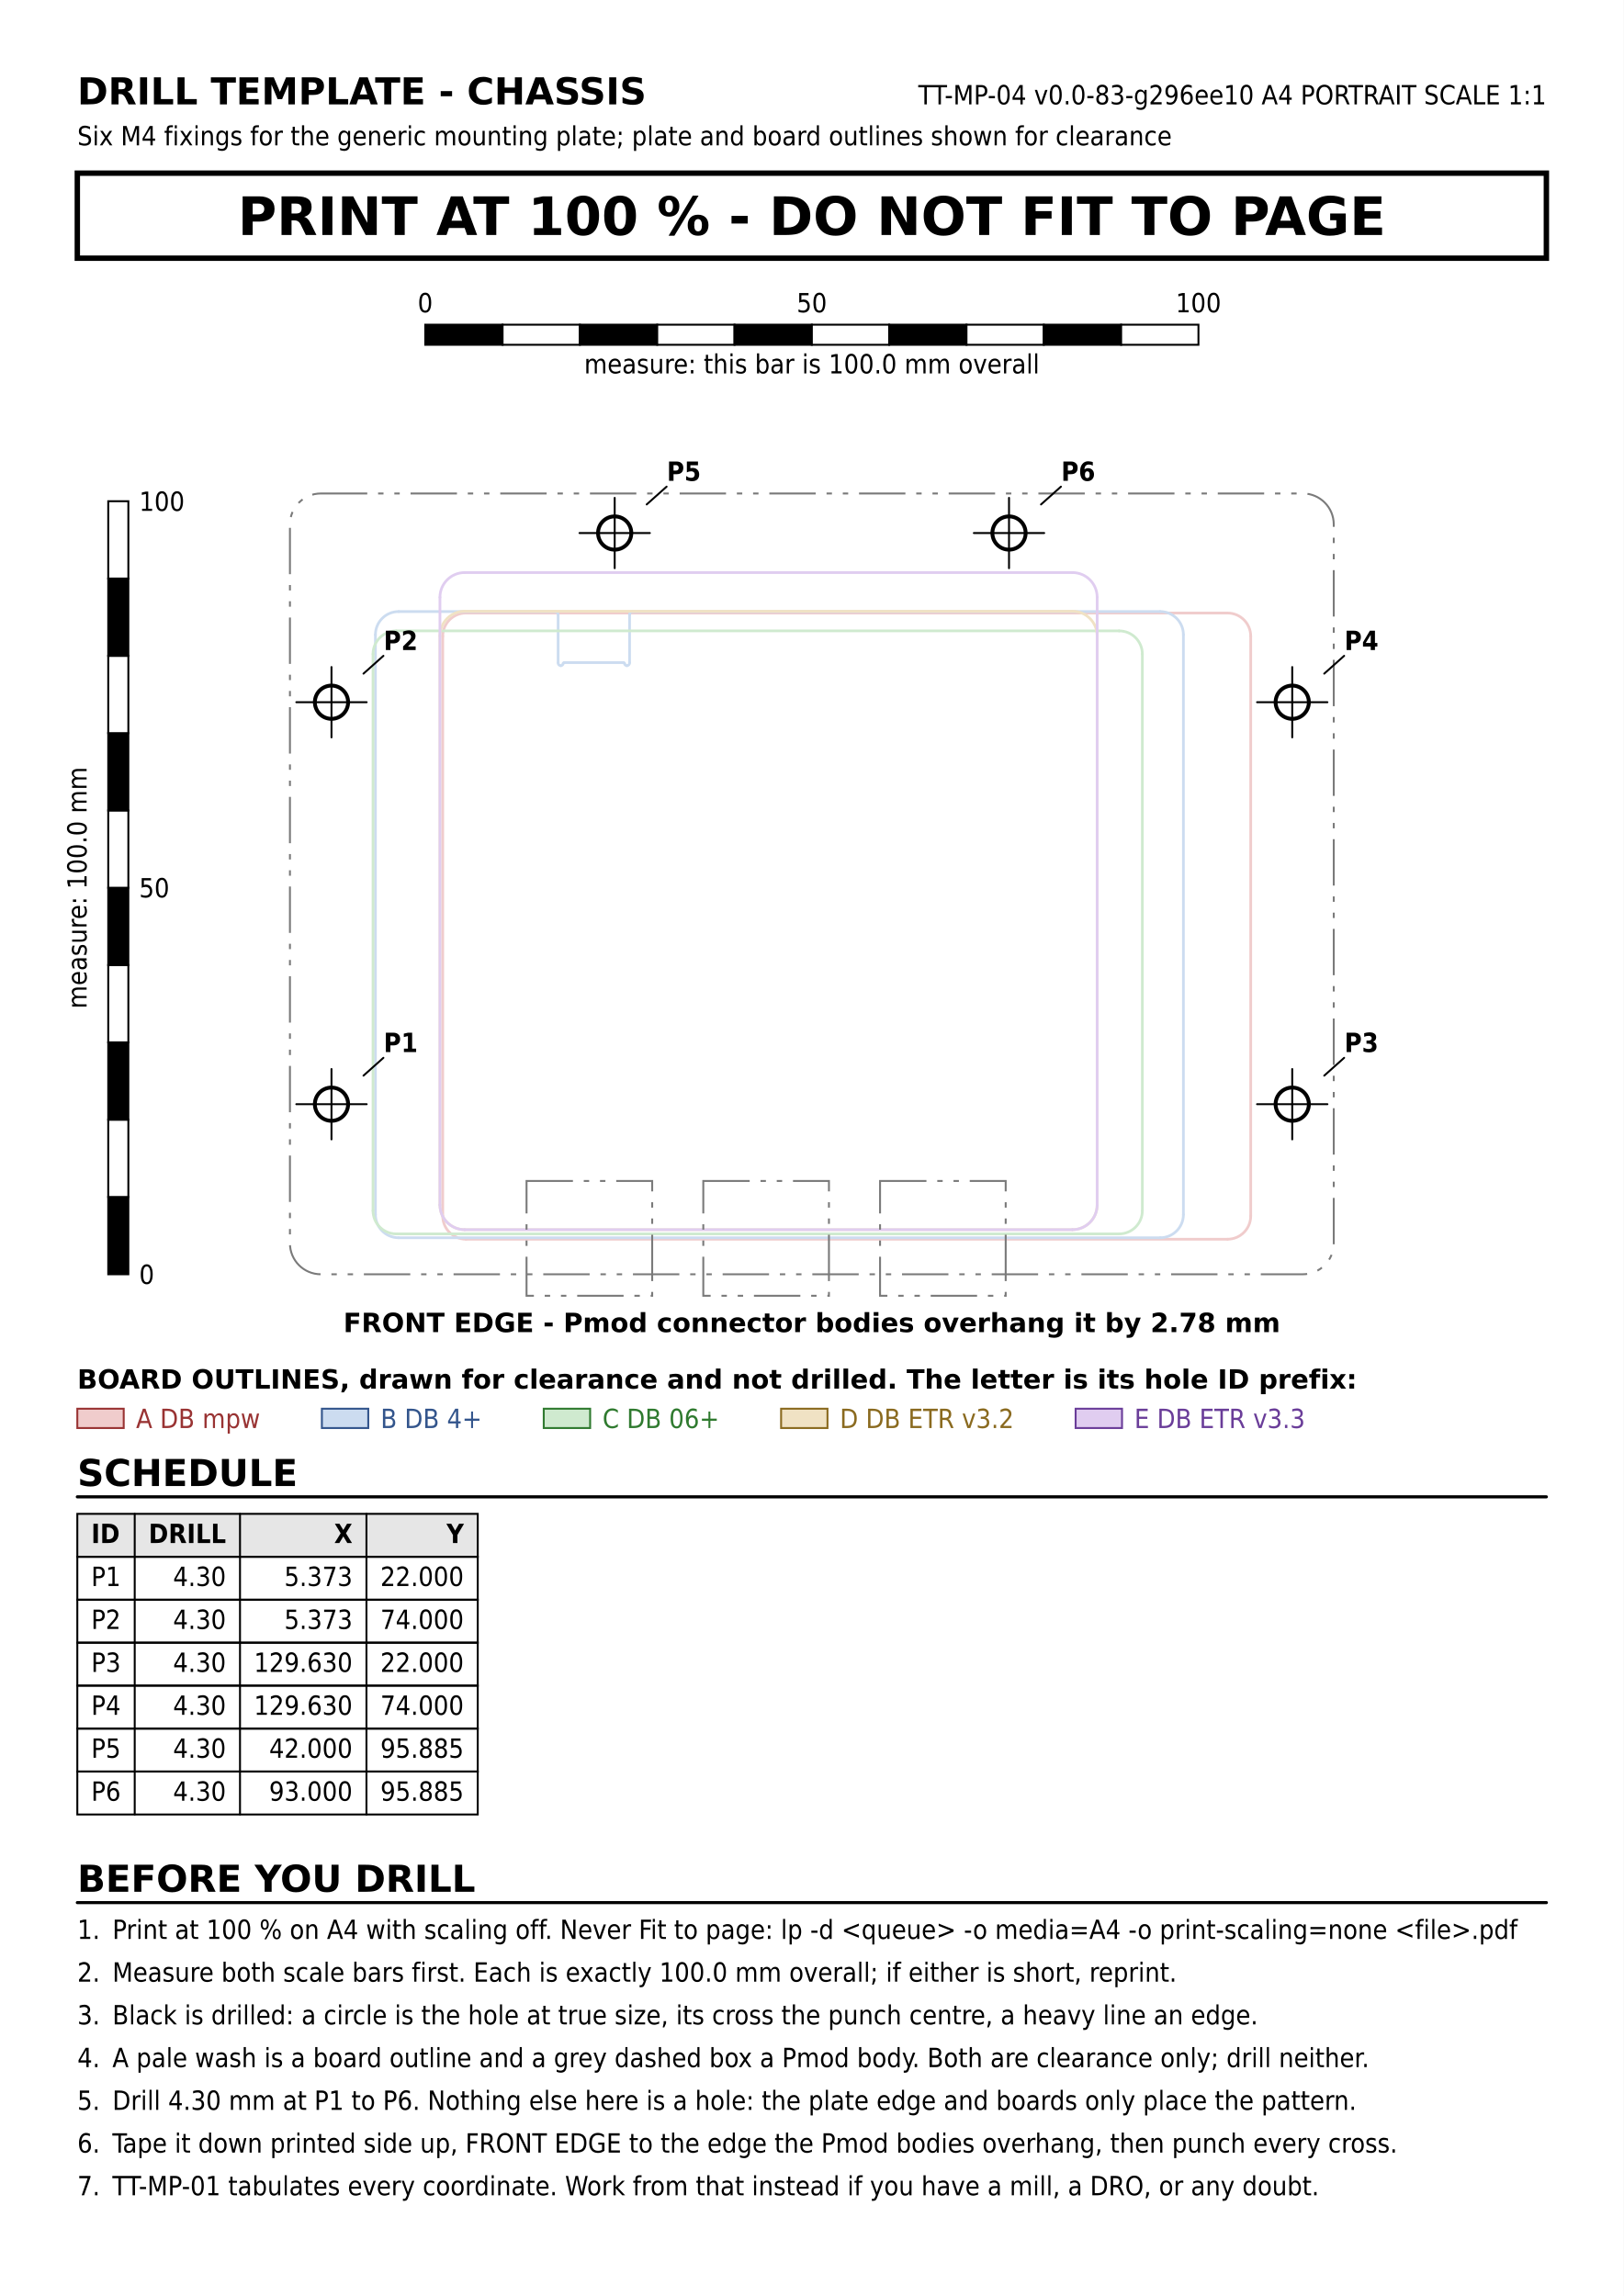
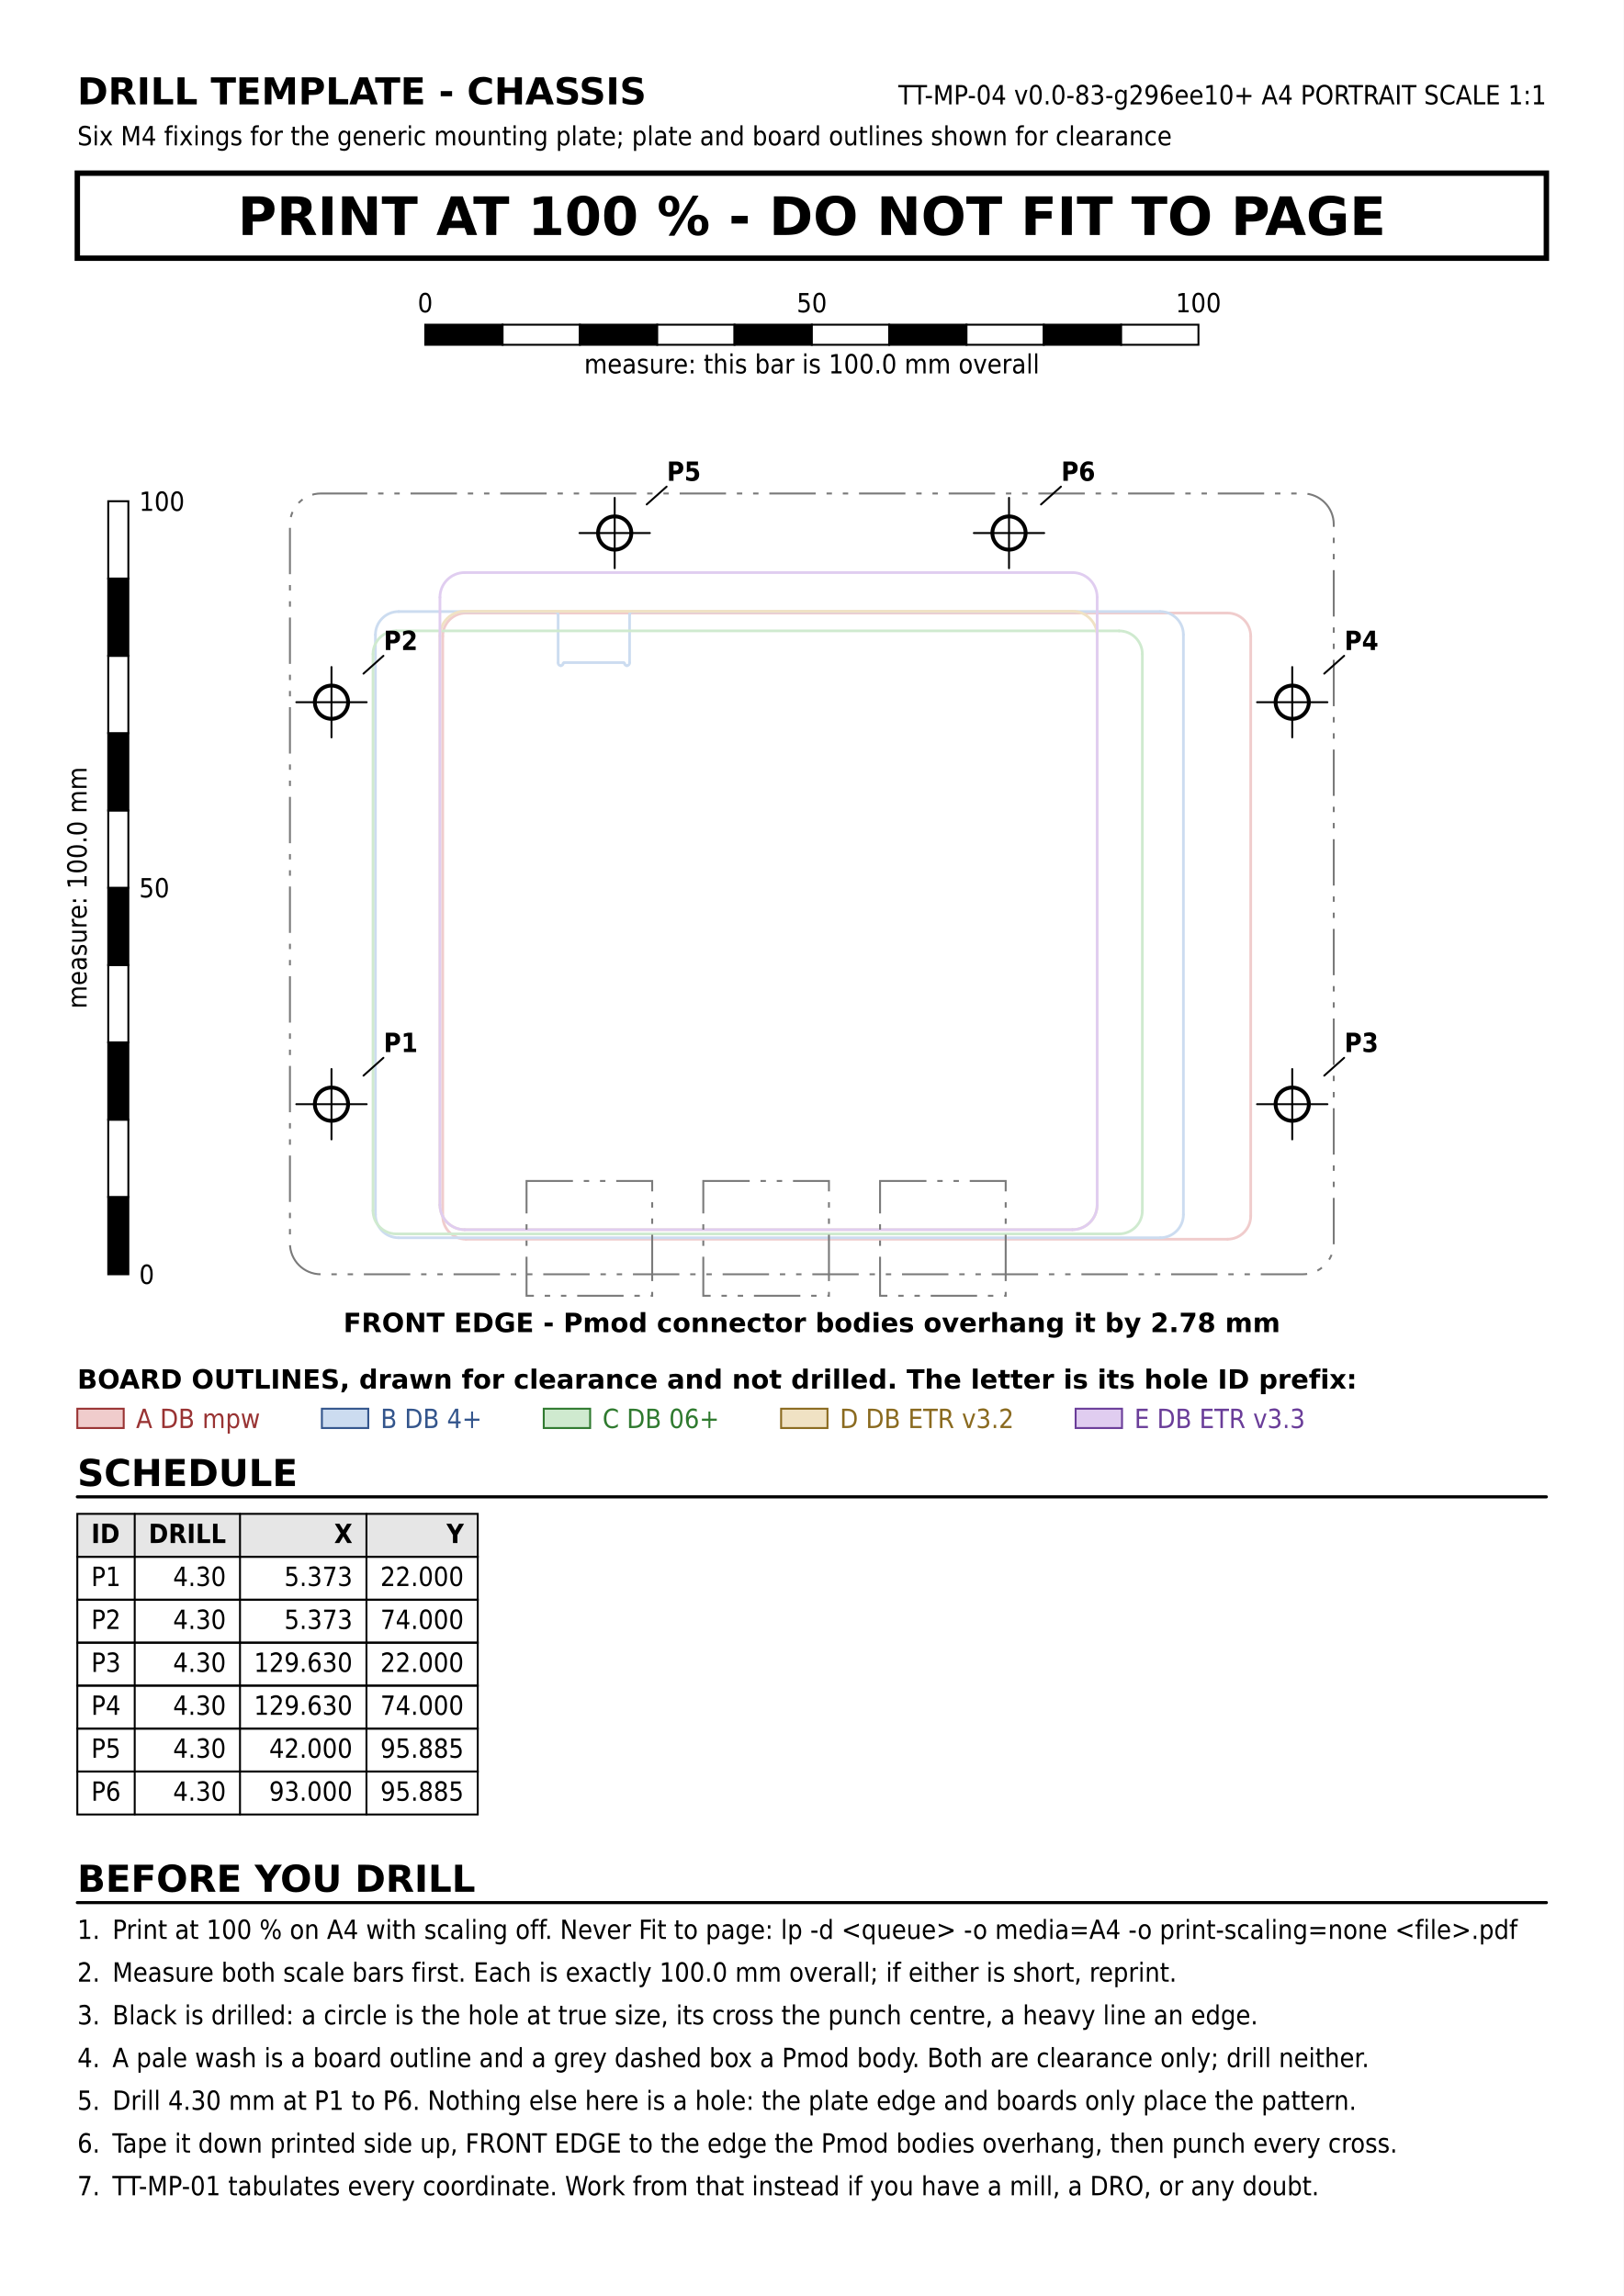
<svg xmlns="http://www.w3.org/2000/svg" version="1.1" width="210mm" height="297mm" viewBox="0 0 210 297">
  <rect width="100%" height="100%" fill="#ffffff" />
  <text x="10" y="13.5" font-family="DejaVu Sans, Liberation Sans, sans-serif" font-size="4.801" fill="#000000" text-anchor="start" font-weight="bold">DRILL TEMPLATE - CHASSIS</text>
-   <text x="200" y="13.5" font-family="DejaVu Sans Condensed, DejaVu Sans, Liberation Sans, sans-serif" font-size="3.429" fill="#000000" text-anchor="end">TT-MP-04    v0.0-83-g296ee10    A4 PORTRAIT    SCALE 1:1</text>
+   <text x="200" y="13.5" font-family="DejaVu Sans Condensed, DejaVu Sans, Liberation Sans, sans-serif" font-size="3.429" fill="#000000" text-anchor="end">TT-MP-04    v0.0-83-g296ee10+    A4 PORTRAIT    SCALE 1:1</text>
  <text x="10" y="18.8" font-family="DejaVu Sans Condensed, DejaVu Sans, Liberation Sans, sans-serif" font-size="3.429" fill="#000000" text-anchor="start">Six M4 fixings for the generic mounting plate; plate and board outlines shown for clearance</text>
  <rect x="10" y="22.4" width="190" height="11" fill="none" stroke="#000000" stroke-width="0.7" />
  <text x="105" y="30.4" font-family="DejaVu Sans, Liberation Sans, sans-serif" font-size="6.859" fill="#000000" text-anchor="middle" font-weight="bold">PRINT AT 100 %   -   DO NOT FIT TO PAGE</text>
  <rect x="55" y="42" width="10" height="2.6" fill="#000000" stroke="#000000" stroke-width="0.25" />
  <rect x="65" y="42" width="10" height="2.6" fill="#ffffff" stroke="#000000" stroke-width="0.25" />
  <rect x="75" y="42" width="10" height="2.6" fill="#000000" stroke="#000000" stroke-width="0.25" />
  <rect x="85" y="42" width="10" height="2.6" fill="#ffffff" stroke="#000000" stroke-width="0.25" />
  <rect x="95" y="42" width="10" height="2.6" fill="#000000" stroke="#000000" stroke-width="0.25" />
  <rect x="105" y="42" width="10" height="2.6" fill="#ffffff" stroke="#000000" stroke-width="0.25" />
  <rect x="115" y="42" width="10" height="2.6" fill="#000000" stroke="#000000" stroke-width="0.25" />
  <rect x="125" y="42" width="10" height="2.6" fill="#ffffff" stroke="#000000" stroke-width="0.25" />
  <rect x="135" y="42" width="10" height="2.6" fill="#000000" stroke="#000000" stroke-width="0.25" />
  <rect x="145" y="42" width="10" height="2.6" fill="#ffffff" stroke="#000000" stroke-width="0.25" />
  <text x="55" y="40.4" font-family="DejaVu Sans Condensed, DejaVu Sans, Liberation Sans, sans-serif" font-size="3.429" fill="#000000" text-anchor="middle">0</text>
  <text x="105" y="40.4" font-family="DejaVu Sans Condensed, DejaVu Sans, Liberation Sans, sans-serif" font-size="3.429" fill="#000000" text-anchor="middle">50</text>
  <text x="155" y="40.4" font-family="DejaVu Sans Condensed, DejaVu Sans, Liberation Sans, sans-serif" font-size="3.429" fill="#000000" text-anchor="middle">100</text>
  <text x="105" y="48.3" font-family="DejaVu Sans Condensed, DejaVu Sans, Liberation Sans, sans-serif" font-size="3.429" fill="#000000" text-anchor="middle">measure: this bar is 100.0 mm overall</text>
  <line x1="60.26" y1="79.299" x2="158.76" y2="79.299" stroke="#f0cccc" stroke-width="0.35" stroke-linecap="round" />
  <line x1="158.76" y1="160.299" x2="60.26" y2="160.299" stroke="#f0cccc" stroke-width="0.35" stroke-linecap="round" />
  <line x1="161.76" y1="82.299" x2="161.76" y2="157.299" stroke="#f0cccc" stroke-width="0.35" stroke-linecap="round" />
  <line x1="57.26" y1="157.299" x2="57.26" y2="82.299" stroke="#f0cccc" stroke-width="0.35" stroke-linecap="round" />
  <path d="M 158.76 79.299 A 3 3 0 0 1 161.76 82.299" fill="none" stroke="#f0cccc" stroke-width="0.35" stroke-linejoin="round" stroke-linecap="round" />
  <path d="M 60.26 160.299 A 3 3 0 0 1 57.26 157.299" fill="none" stroke="#f0cccc" stroke-width="0.35" stroke-linejoin="round" stroke-linecap="round" />
  <path d="M 57.26 82.299 A 3 3 0 0 1 60.26 79.299" fill="none" stroke="#f0cccc" stroke-width="0.35" stroke-linejoin="round" stroke-linecap="round" />
  <path d="M 161.76 157.299 A 3 3 0 0 1 158.76 160.299" fill="none" stroke="#f0cccc" stroke-width="0.35" stroke-linejoin="round" stroke-linecap="round" />
  <line x1="81.825" y1="79.109" x2="150.055" y2="79.109" stroke="#ccdcf0" stroke-width="0.35" stroke-linecap="round" />
  <line x1="150.055" y1="160.109" x2="51.555" y2="160.109" stroke="#ccdcf0" stroke-width="0.35" stroke-linecap="round" />
  <line x1="153.055" y1="82.109" x2="153.055" y2="157.109" stroke="#ccdcf0" stroke-width="0.35" stroke-linecap="round" />
  <line x1="71.785" y1="79.109" x2="51.555" y2="79.109" stroke="#ccdcf0" stroke-width="0.35" stroke-linecap="round" />
  <line x1="48.555" y1="157.109" x2="48.555" y2="82.109" stroke="#ccdcf0" stroke-width="0.35" stroke-linecap="round" />
  <line x1="72.185" y1="85.71" x2="72.185" y2="79.51" stroke="#ccdcf0" stroke-width="0.35" stroke-linecap="round" />
  <line x1="80.625" y1="85.71" x2="72.985" y2="85.71" stroke="#ccdcf0" stroke-width="0.35" stroke-linecap="round" />
  <line x1="81.425" y1="79.51" x2="81.425" y2="85.71" stroke="#ccdcf0" stroke-width="0.35" stroke-linecap="round" />
  <path d="M 71.785 79.109 A 0.4 0.4 0 0 1 72.185 79.51" fill="none" stroke="#ccdcf0" stroke-width="0.35" stroke-linejoin="round" stroke-linecap="round" />
  <path d="M 81.425 79.51 A 0.4 0.4 0 0 1 81.825 79.109" fill="none" stroke="#ccdcf0" stroke-width="0.35" stroke-linejoin="round" stroke-linecap="round" />
  <path d="M 150.055 79.109 A 3 3 0 0 1 153.055 82.109" fill="none" stroke="#ccdcf0" stroke-width="0.35" stroke-linejoin="round" stroke-linecap="round" />
  <path d="M 51.555 160.109 A 3 3 0 0 1 48.555 157.109" fill="none" stroke="#ccdcf0" stroke-width="0.35" stroke-linejoin="round" stroke-linecap="round" />
  <path d="M 48.555 82.109 A 3 3 0 0 1 51.555 79.109" fill="none" stroke="#ccdcf0" stroke-width="0.35" stroke-linejoin="round" stroke-linecap="round" />
  <path d="M 153.055 157.109 A 3 3 0 0 1 150.055 160.109" fill="none" stroke="#ccdcf0" stroke-width="0.35" stroke-linejoin="round" stroke-linecap="round" />
  <path d="M 72.51 86.109 A 0.364 0.364 0 0 1 72.185 85.71" fill="none" stroke="#ccdcf0" stroke-width="0.35" stroke-linejoin="round" stroke-linecap="round" />
  <path d="M 72.835 85.829 A 0.303 0.303 0 0 1 72.51 86.109" fill="none" stroke="#ccdcf0" stroke-width="0.35" stroke-linejoin="round" stroke-linecap="round" />
  <path d="M 72.835 85.829 A 0.136 0.136 0 0 1 72.985 85.71" fill="none" stroke="#ccdcf0" stroke-width="0.35" stroke-linejoin="round" stroke-linecap="round" />
  <path d="M 80.625 85.71 A 0.136 0.136 0 0 1 80.775 85.829" fill="none" stroke="#ccdcf0" stroke-width="0.35" stroke-linejoin="round" stroke-linecap="round" />
  <path d="M 81.1 86.109 A 0.303 0.303 0 0 1 80.775 85.829" fill="none" stroke="#ccdcf0" stroke-width="0.35" stroke-linejoin="round" stroke-linecap="round" />
  <path d="M 81.425 85.71 A 0.364 0.364 0 0 1 81.1 86.109" fill="none" stroke="#ccdcf0" stroke-width="0.35" stroke-linejoin="round" stroke-linecap="round" />
  <line x1="51.245" y1="81.609" x2="144.745" y2="81.609" stroke="#cfeacf" stroke-width="0.35" stroke-linecap="round" />
  <line x1="144.745" y1="159.609" x2="51.245" y2="159.609" stroke="#cfeacf" stroke-width="0.35" stroke-linecap="round" />
  <line x1="147.745" y1="84.609" x2="147.745" y2="156.609" stroke="#cfeacf" stroke-width="0.35" stroke-linecap="round" />
  <line x1="48.245" y1="156.609" x2="48.245" y2="84.609" stroke="#cfeacf" stroke-width="0.35" stroke-linecap="round" />
  <path d="M 144.745 81.609 A 3 3 0 0 1 147.745 84.609" fill="none" stroke="#cfeacf" stroke-width="0.35" stroke-linejoin="round" stroke-linecap="round" />
  <path d="M 51.245 159.609 A 3 3 0 0 1 48.245 156.609" fill="none" stroke="#cfeacf" stroke-width="0.35" stroke-linejoin="round" stroke-linecap="round" />
  <path d="M 48.245 84.609 A 3 3 0 0 1 51.245 81.609" fill="none" stroke="#cfeacf" stroke-width="0.35" stroke-linejoin="round" stroke-linecap="round" />
  <path d="M 147.745 156.609 A 3 3 0 0 1 144.745 159.609" fill="none" stroke="#cfeacf" stroke-width="0.35" stroke-linejoin="round" stroke-linecap="round" />
  <line x1="138.7" y1="159.065" x2="60.1" y2="159.065" stroke="#f0e2c4" stroke-width="0.35" stroke-linecap="round" />
  <line x1="56.9" y1="155.864" x2="56.9" y2="82.264" stroke="#f0e2c4" stroke-width="0.35" stroke-linecap="round" />
  <line x1="141.9" y1="82.264" x2="141.9" y2="155.864" stroke="#f0e2c4" stroke-width="0.35" stroke-linecap="round" />
  <line x1="60.1" y1="79.064" x2="138.7" y2="79.064" stroke="#f0e2c4" stroke-width="0.35" stroke-linecap="round" />
  <path d="M 60.1 159.065 A 3.2 3.2 0 0 1 56.9 155.864" fill="none" stroke="#f0e2c4" stroke-width="0.35" stroke-linejoin="round" stroke-linecap="round" />
  <path d="M 141.9 155.864 A 3.2 3.2 0 0 1 138.7 159.065" fill="none" stroke="#f0e2c4" stroke-width="0.35" stroke-linejoin="round" stroke-linecap="round" />
  <path d="M 138.7 79.064 A 3.2 3.2 0 0 1 141.9 82.264" fill="none" stroke="#f0e2c4" stroke-width="0.35" stroke-linejoin="round" stroke-linecap="round" />
  <path d="M 56.9 82.264 A 3.2 3.2 0 0 1 60.1 79.064" fill="none" stroke="#f0e2c4" stroke-width="0.35" stroke-linejoin="round" stroke-linecap="round" />
  <line x1="56.9" y1="155.864" x2="56.9" y2="77.264" stroke="#e0cdf0" stroke-width="0.35" stroke-linecap="round" />
  <line x1="60.1" y1="74.064" x2="138.7" y2="74.064" stroke="#e0cdf0" stroke-width="0.35" stroke-linecap="round" />
  <line x1="138.7" y1="159.065" x2="60.1" y2="159.065" stroke="#e0cdf0" stroke-width="0.35" stroke-linecap="round" />
  <line x1="141.9" y1="77.264" x2="141.9" y2="155.864" stroke="#e0cdf0" stroke-width="0.35" stroke-linecap="round" />
  <path d="M 56.9 77.264 A 3.2 3.2 0 0 1 60.1 74.064" fill="none" stroke="#e0cdf0" stroke-width="0.35" stroke-linejoin="round" stroke-linecap="round" />
  <path d="M 60.1 159.065 A 3.2 3.2 0 0 1 56.9 155.864" fill="none" stroke="#e0cdf0" stroke-width="0.35" stroke-linejoin="round" stroke-linecap="round" />
  <path d="M 138.7 74.064 A 3.2 3.2 0 0 1 141.9 77.264" fill="none" stroke="#e0cdf0" stroke-width="0.35" stroke-linejoin="round" stroke-linecap="round" />
  <path d="M 141.9 155.864 A 3.2 3.2 0 0 1 138.7 159.065" fill="none" stroke="#e0cdf0" stroke-width="0.35" stroke-linejoin="round" stroke-linecap="round" />
  <rect x="68.1" y="152.764" width="16.25" height="14.85" fill="none" stroke="#7a7a7a" stroke-width="0.25" stroke-dasharray="6.0,1.4,0.7,1.4,0.7,1.4" />
  <rect x="90.96" y="152.764" width="16.25" height="14.85" fill="none" stroke="#7a7a7a" stroke-width="0.25" stroke-dasharray="6.0,1.4,0.7,1.4,0.7,1.4" />
  <rect x="113.82" y="152.764" width="16.25" height="14.85" fill="none" stroke="#7a7a7a" stroke-width="0.25" stroke-dasharray="6.0,1.4,0.7,1.4,0.7,1.4" />
  <rect x="37.5" y="63.834" width="135" height="101" fill="none" stroke="#7a7a7a" stroke-width="0.25" stroke-dasharray="6.0,1.4,0.7,1.4,0.7,1.4" rx="4" ry="4" />
  <circle cx="42.873" cy="142.834" r="2.15" fill="#ffffff" stroke="#000000" stroke-width="0.5" />
  <line x1="38.323" y1="142.834" x2="47.423" y2="142.834" stroke="#000000" stroke-width="0.25" stroke-linecap="round" />
  <line x1="42.873" y1="147.385" x2="42.873" y2="138.285" stroke="#000000" stroke-width="0.25" stroke-linecap="round" />
  <circle cx="42.873" cy="90.835" r="2.15" fill="#ffffff" stroke="#000000" stroke-width="0.5" />
  <line x1="38.323" y1="90.835" x2="47.423" y2="90.835" stroke="#000000" stroke-width="0.25" stroke-linecap="round" />
  <line x1="42.873" y1="95.385" x2="42.873" y2="86.284" stroke="#000000" stroke-width="0.25" stroke-linecap="round" />
  <circle cx="167.13" cy="142.834" r="2.15" fill="#ffffff" stroke="#000000" stroke-width="0.5" />
  <line x1="162.58" y1="142.834" x2="171.68" y2="142.834" stroke="#000000" stroke-width="0.25" stroke-linecap="round" />
  <line x1="167.13" y1="147.385" x2="167.13" y2="138.285" stroke="#000000" stroke-width="0.25" stroke-linecap="round" />
  <circle cx="167.13" cy="90.835" r="2.15" fill="#ffffff" stroke="#000000" stroke-width="0.5" />
  <line x1="162.58" y1="90.835" x2="171.68" y2="90.835" stroke="#000000" stroke-width="0.25" stroke-linecap="round" />
  <line x1="167.13" y1="95.385" x2="167.13" y2="86.284" stroke="#000000" stroke-width="0.25" stroke-linecap="round" />
  <circle cx="79.5" cy="68.95" r="2.15" fill="#ffffff" stroke="#000000" stroke-width="0.5" />
  <line x1="74.95" y1="68.95" x2="84.05" y2="68.95" stroke="#000000" stroke-width="0.25" stroke-linecap="round" />
  <line x1="79.5" y1="73.499" x2="79.5" y2="64.4" stroke="#000000" stroke-width="0.25" stroke-linecap="round" />
  <circle cx="130.5" cy="68.95" r="2.15" fill="#ffffff" stroke="#000000" stroke-width="0.5" />
  <line x1="125.95" y1="68.95" x2="135.05" y2="68.95" stroke="#000000" stroke-width="0.25" stroke-linecap="round" />
  <line x1="130.5" y1="73.499" x2="130.5" y2="64.4" stroke="#000000" stroke-width="0.25" stroke-linecap="round" />
  <text x="105" y="172.315" font-family="DejaVu Sans, Liberation Sans, sans-serif" font-size="3.429" fill="#000000" text-anchor="middle" font-weight="bold">FRONT EDGE   -   Pmod connector bodies overhang it by 2.78 mm</text>
  <line x1="47.012" y1="139.137" x2="49.587" y2="136.836" stroke="#000000" stroke-width="0.25" stroke-linecap="round" />
  <text x="51.827" y="136.084" font-family="DejaVu Sans Condensed, DejaVu Sans, Liberation Sans, sans-serif" font-size="3.429" fill="#000000" text-anchor="middle" font-weight="bold">P1</text>
  <line x1="47.012" y1="87.137" x2="49.587" y2="84.836" stroke="#000000" stroke-width="0.25" stroke-linecap="round" />
  <text x="51.827" y="84.085" font-family="DejaVu Sans Condensed, DejaVu Sans, Liberation Sans, sans-serif" font-size="3.429" fill="#000000" text-anchor="middle" font-weight="bold">P2</text>
  <line x1="171.269" y1="139.137" x2="173.844" y2="136.836" stroke="#000000" stroke-width="0.25" stroke-linecap="round" />
  <text x="176.084" y="136.084" font-family="DejaVu Sans Condensed, DejaVu Sans, Liberation Sans, sans-serif" font-size="3.429" fill="#000000" text-anchor="middle" font-weight="bold">P3</text>
  <line x1="171.269" y1="87.137" x2="173.844" y2="84.836" stroke="#000000" stroke-width="0.25" stroke-linecap="round" />
  <text x="176.084" y="84.085" font-family="DejaVu Sans Condensed, DejaVu Sans, Liberation Sans, sans-serif" font-size="3.429" fill="#000000" text-anchor="middle" font-weight="bold">P4</text>
  <line x1="83.639" y1="65.252" x2="86.214" y2="62.951" stroke="#000000" stroke-width="0.25" stroke-linecap="round" />
  <text x="88.454" y="62.2" font-family="DejaVu Sans Condensed, DejaVu Sans, Liberation Sans, sans-serif" font-size="3.429" fill="#000000" text-anchor="middle" font-weight="bold">P5</text>
  <line x1="134.639" y1="65.252" x2="137.214" y2="62.951" stroke="#000000" stroke-width="0.25" stroke-linecap="round" />
  <text x="139.454" y="62.2" font-family="DejaVu Sans Condensed, DejaVu Sans, Liberation Sans, sans-serif" font-size="3.429" fill="#000000" text-anchor="middle" font-weight="bold">P6</text>
  <rect x="14" y="154.834" width="2.6" height="10" fill="#000000" stroke="#000000" stroke-width="0.25" />
  <rect x="14" y="144.834" width="2.6" height="10" fill="#ffffff" stroke="#000000" stroke-width="0.25" />
  <rect x="14" y="134.834" width="2.6" height="10" fill="#000000" stroke="#000000" stroke-width="0.25" />
  <rect x="14" y="124.835" width="2.6" height="10" fill="#ffffff" stroke="#000000" stroke-width="0.25" />
  <rect x="14" y="114.835" width="2.6" height="10" fill="#000000" stroke="#000000" stroke-width="0.25" />
  <rect x="14" y="104.835" width="2.6" height="10" fill="#ffffff" stroke="#000000" stroke-width="0.25" />
  <rect x="14" y="94.835" width="2.6" height="10" fill="#000000" stroke="#000000" stroke-width="0.25" />
  <rect x="14" y="84.835" width="2.6" height="10" fill="#ffffff" stroke="#000000" stroke-width="0.25" />
  <rect x="14" y="74.835" width="2.6" height="10" fill="#000000" stroke="#000000" stroke-width="0.25" />
  <rect x="14" y="64.835" width="2.6" height="10" fill="#ffffff" stroke="#000000" stroke-width="0.25" />
  <text x="18" y="166.084" font-family="DejaVu Sans Condensed, DejaVu Sans, Liberation Sans, sans-serif" font-size="3.429" fill="#000000" text-anchor="start">0</text>
  <text x="18" y="116.085" font-family="DejaVu Sans Condensed, DejaVu Sans, Liberation Sans, sans-serif" font-size="3.429" fill="#000000" text-anchor="start">50</text>
  <text x="18" y="66.085" font-family="DejaVu Sans Condensed, DejaVu Sans, Liberation Sans, sans-serif" font-size="3.429" fill="#000000" text-anchor="start">100</text>
  <text x="11.2" y="114.835" font-family="DejaVu Sans Condensed, DejaVu Sans, Liberation Sans, sans-serif" font-size="3.429" fill="#000000" text-anchor="middle" transform="rotate(-90 11.2 114.8345)">measure: 100.0 mm</text>
  <text x="10" y="179.624" font-family="DejaVu Sans, Liberation Sans, sans-serif" font-size="3.429" fill="#000000" text-anchor="start" font-weight="bold">BOARD OUTLINES, drawn for clearance and not drilled. The letter is its hole ID prefix:</text>
  <rect x="10" y="182.224" width="6" height="2.5" fill="#f0cccc" stroke="#993333" stroke-width="0.25" />
  <text x="17.6" y="184.724" font-family="DejaVu Sans Condensed, DejaVu Sans, Liberation Sans, sans-serif" font-size="3.429" fill="#993333" text-anchor="start">A  DB mpw</text>
  <rect x="41.63" y="182.224" width="6" height="2.5" fill="#ccdcf0" stroke="#33558c" stroke-width="0.25" />
  <text x="49.23" y="184.724" font-family="DejaVu Sans Condensed, DejaVu Sans, Liberation Sans, sans-serif" font-size="3.429" fill="#33558c" text-anchor="start">B  DB 4+</text>
  <rect x="70.325" y="182.224" width="6" height="2.5" fill="#cfeacf" stroke="#2f7a2f" stroke-width="0.25" />
  <text x="77.925" y="184.724" font-family="DejaVu Sans Condensed, DejaVu Sans, Liberation Sans, sans-serif" font-size="3.429" fill="#2f7a2f" text-anchor="start">C  DB 06+</text>
  <rect x="101.022" y="182.224" width="6" height="2.5" fill="#f0e2c4" stroke="#8a6a1f" stroke-width="0.25" />
  <text x="108.622" y="184.724" font-family="DejaVu Sans Condensed, DejaVu Sans, Liberation Sans, sans-serif" font-size="3.429" fill="#8a6a1f" text-anchor="start">D  DB ETR v3.2</text>
  <rect x="139.115" y="182.224" width="6" height="2.5" fill="#e0cdf0" stroke="#6a3d99" stroke-width="0.25" />
  <text x="146.715" y="184.724" font-family="DejaVu Sans Condensed, DejaVu Sans, Liberation Sans, sans-serif" font-size="3.429" fill="#6a3d99" text-anchor="start">E  DB ETR v3.3</text>
  <text x="10" y="192.224" font-family="DejaVu Sans, Liberation Sans, sans-serif" font-size="4.801" fill="#000000" text-anchor="start" font-weight="bold">SCHEDULE</text>
  <line x1="10" y1="193.624" x2="200" y2="193.624" stroke="#000000" stroke-width="0.4" stroke-linecap="round" />
  <rect x="10" y="195.824" width="51.787" height="5.556" fill="#e6e6e6" stroke="#000000" stroke-width="0.25" />
  <text x="11.8" y="199.602" font-family="DejaVu Sans Condensed, DejaVu Sans, Liberation Sans, sans-serif" font-size="3.429" fill="#000000" text-anchor="start" font-weight="bold">ID</text>
  <text x="29.24" y="199.602" font-family="DejaVu Sans Condensed, DejaVu Sans, Liberation Sans, sans-serif" font-size="3.429" fill="#000000" text-anchor="end" font-weight="bold">DRILL</text>
  <text x="45.595" y="199.602" font-family="DejaVu Sans Condensed, DejaVu Sans, Liberation Sans, sans-serif" font-size="3.429" fill="#000000" text-anchor="end" font-weight="bold">X</text>
  <text x="59.987" y="199.602" font-family="DejaVu Sans Condensed, DejaVu Sans, Liberation Sans, sans-serif" font-size="3.429" fill="#000000" text-anchor="end" font-weight="bold">Y</text>
  <rect x="10" y="201.379" width="51.787" height="5.556" fill="none" stroke="#000000" stroke-width="0.25" />
  <text x="11.8" y="205.157" font-family="DejaVu Sans Condensed, DejaVu Sans, Liberation Sans, sans-serif" font-size="3.429" fill="#000000" text-anchor="start">P1</text>
  <text x="29.24" y="205.157" font-family="DejaVu Sans Condensed, DejaVu Sans, Liberation Sans, sans-serif" font-size="3.429" fill="#000000" text-anchor="end">4.30</text>
  <text x="45.595" y="205.157" font-family="DejaVu Sans Condensed, DejaVu Sans, Liberation Sans, sans-serif" font-size="3.429" fill="#000000" text-anchor="end">5.373</text>
  <text x="59.987" y="205.157" font-family="DejaVu Sans Condensed, DejaVu Sans, Liberation Sans, sans-serif" font-size="3.429" fill="#000000" text-anchor="end">22.000</text>
  <rect x="10" y="206.935" width="51.787" height="5.556" fill="none" stroke="#000000" stroke-width="0.25" />
  <text x="11.8" y="210.713" font-family="DejaVu Sans Condensed, DejaVu Sans, Liberation Sans, sans-serif" font-size="3.429" fill="#000000" text-anchor="start">P2</text>
  <text x="29.24" y="210.713" font-family="DejaVu Sans Condensed, DejaVu Sans, Liberation Sans, sans-serif" font-size="3.429" fill="#000000" text-anchor="end">4.30</text>
  <text x="45.595" y="210.713" font-family="DejaVu Sans Condensed, DejaVu Sans, Liberation Sans, sans-serif" font-size="3.429" fill="#000000" text-anchor="end">5.373</text>
  <text x="59.987" y="210.713" font-family="DejaVu Sans Condensed, DejaVu Sans, Liberation Sans, sans-serif" font-size="3.429" fill="#000000" text-anchor="end">74.000</text>
  <rect x="10" y="212.49" width="51.787" height="5.556" fill="none" stroke="#000000" stroke-width="0.25" />
  <text x="11.8" y="216.268" font-family="DejaVu Sans Condensed, DejaVu Sans, Liberation Sans, sans-serif" font-size="3.429" fill="#000000" text-anchor="start">P3</text>
  <text x="29.24" y="216.268" font-family="DejaVu Sans Condensed, DejaVu Sans, Liberation Sans, sans-serif" font-size="3.429" fill="#000000" text-anchor="end">4.30</text>
  <text x="45.595" y="216.268" font-family="DejaVu Sans Condensed, DejaVu Sans, Liberation Sans, sans-serif" font-size="3.429" fill="#000000" text-anchor="end">129.630</text>
  <text x="59.987" y="216.268" font-family="DejaVu Sans Condensed, DejaVu Sans, Liberation Sans, sans-serif" font-size="3.429" fill="#000000" text-anchor="end">22.000</text>
  <rect x="10" y="218.046" width="51.787" height="5.556" fill="none" stroke="#000000" stroke-width="0.25" />
  <text x="11.8" y="221.824" font-family="DejaVu Sans Condensed, DejaVu Sans, Liberation Sans, sans-serif" font-size="3.429" fill="#000000" text-anchor="start">P4</text>
  <text x="29.24" y="221.824" font-family="DejaVu Sans Condensed, DejaVu Sans, Liberation Sans, sans-serif" font-size="3.429" fill="#000000" text-anchor="end">4.30</text>
  <text x="45.595" y="221.824" font-family="DejaVu Sans Condensed, DejaVu Sans, Liberation Sans, sans-serif" font-size="3.429" fill="#000000" text-anchor="end">129.630</text>
  <text x="59.987" y="221.824" font-family="DejaVu Sans Condensed, DejaVu Sans, Liberation Sans, sans-serif" font-size="3.429" fill="#000000" text-anchor="end">74.000</text>
  <rect x="10" y="223.602" width="51.787" height="5.556" fill="none" stroke="#000000" stroke-width="0.25" />
  <text x="11.8" y="227.379" font-family="DejaVu Sans Condensed, DejaVu Sans, Liberation Sans, sans-serif" font-size="3.429" fill="#000000" text-anchor="start">P5</text>
  <text x="29.24" y="227.379" font-family="DejaVu Sans Condensed, DejaVu Sans, Liberation Sans, sans-serif" font-size="3.429" fill="#000000" text-anchor="end">4.30</text>
  <text x="45.595" y="227.379" font-family="DejaVu Sans Condensed, DejaVu Sans, Liberation Sans, sans-serif" font-size="3.429" fill="#000000" text-anchor="end">42.000</text>
  <text x="59.987" y="227.379" font-family="DejaVu Sans Condensed, DejaVu Sans, Liberation Sans, sans-serif" font-size="3.429" fill="#000000" text-anchor="end">95.885</text>
  <rect x="10" y="229.157" width="51.787" height="5.556" fill="none" stroke="#000000" stroke-width="0.25" />
  <text x="11.8" y="232.935" font-family="DejaVu Sans Condensed, DejaVu Sans, Liberation Sans, sans-serif" font-size="3.429" fill="#000000" text-anchor="start">P6</text>
  <text x="29.24" y="232.935" font-family="DejaVu Sans Condensed, DejaVu Sans, Liberation Sans, sans-serif" font-size="3.429" fill="#000000" text-anchor="end">4.30</text>
  <text x="45.595" y="232.935" font-family="DejaVu Sans Condensed, DejaVu Sans, Liberation Sans, sans-serif" font-size="3.429" fill="#000000" text-anchor="end">93.000</text>
  <text x="59.987" y="232.935" font-family="DejaVu Sans Condensed, DejaVu Sans, Liberation Sans, sans-serif" font-size="3.429" fill="#000000" text-anchor="end">95.885</text>
  <line x1="17.423" y1="195.824" x2="17.423" y2="234.713" stroke="#000000" stroke-width="0.25" stroke-linecap="round" />
  <line x1="31.04" y1="195.824" x2="31.04" y2="234.713" stroke="#000000" stroke-width="0.25" stroke-linecap="round" />
  <line x1="47.395" y1="195.824" x2="47.395" y2="234.713" stroke="#000000" stroke-width="0.25" stroke-linecap="round" />
  <text x="10" y="244.713" font-family="DejaVu Sans, Liberation Sans, sans-serif" font-size="4.801" fill="#000000" text-anchor="start" font-weight="bold">BEFORE YOU DRILL</text>
  <line x1="10" y1="246.113" x2="200" y2="246.113" stroke="#000000" stroke-width="0.4" stroke-linecap="round" />
  <text x="10" y="250.813" font-family="DejaVu Sans Condensed, DejaVu Sans, Liberation Sans, sans-serif" font-size="3.429" fill="#000000" text-anchor="start">1.</text>
  <text x="14.542" y="250.813" font-family="DejaVu Sans Condensed, DejaVu Sans, Liberation Sans, sans-serif" font-size="3.429" fill="#000000" text-anchor="start">Print at 100 % on A4 with scaling off. Never Fit to page: lp -d &lt;queue&gt; -o media=A4 -o print-scaling=none &lt;file&gt;.pdf</text>
  <text x="10" y="256.339" font-family="DejaVu Sans Condensed, DejaVu Sans, Liberation Sans, sans-serif" font-size="3.429" fill="#000000" text-anchor="start">2.</text>
  <text x="14.542" y="256.339" font-family="DejaVu Sans Condensed, DejaVu Sans, Liberation Sans, sans-serif" font-size="3.429" fill="#000000" text-anchor="start">Measure both scale bars first. Each is exactly 100.0 mm overall; if either is short, reprint.</text>
  <text x="10" y="261.866" font-family="DejaVu Sans Condensed, DejaVu Sans, Liberation Sans, sans-serif" font-size="3.429" fill="#000000" text-anchor="start">3.</text>
  <text x="14.542" y="261.866" font-family="DejaVu Sans Condensed, DejaVu Sans, Liberation Sans, sans-serif" font-size="3.429" fill="#000000" text-anchor="start">Black is drilled: a circle is the hole at true size, its cross the punch centre, a heavy line an edge.</text>
  <text x="10" y="267.393" font-family="DejaVu Sans Condensed, DejaVu Sans, Liberation Sans, sans-serif" font-size="3.429" fill="#000000" text-anchor="start">4.</text>
  <text x="14.542" y="267.393" font-family="DejaVu Sans Condensed, DejaVu Sans, Liberation Sans, sans-serif" font-size="3.429" fill="#000000" text-anchor="start">A pale wash is a board outline and a grey dashed box a Pmod body. Both are clearance only; drill neither.</text>
  <text x="10" y="272.92" font-family="DejaVu Sans Condensed, DejaVu Sans, Liberation Sans, sans-serif" font-size="3.429" fill="#000000" text-anchor="start">5.</text>
  <text x="14.542" y="272.92" font-family="DejaVu Sans Condensed, DejaVu Sans, Liberation Sans, sans-serif" font-size="3.429" fill="#000000" text-anchor="start">Drill 4.30 mm at P1 to P6. Nothing else here is a hole: the plate edge and boards only place the pattern.</text>
  <text x="10" y="278.447" font-family="DejaVu Sans Condensed, DejaVu Sans, Liberation Sans, sans-serif" font-size="3.429" fill="#000000" text-anchor="start">6.</text>
  <text x="14.542" y="278.447" font-family="DejaVu Sans Condensed, DejaVu Sans, Liberation Sans, sans-serif" font-size="3.429" fill="#000000" text-anchor="start">Tape it down printed side up, FRONT EDGE to the edge the Pmod bodies overhang, then punch every cross.</text>
  <text x="10" y="283.973" font-family="DejaVu Sans Condensed, DejaVu Sans, Liberation Sans, sans-serif" font-size="3.429" fill="#000000" text-anchor="start">7.</text>
  <text x="14.542" y="283.973" font-family="DejaVu Sans Condensed, DejaVu Sans, Liberation Sans, sans-serif" font-size="3.429" fill="#000000" text-anchor="start">TT-MP-01 tabulates every coordinate. Work from that instead if you have a mill, a DRO, or any doubt.</text>
</svg>
